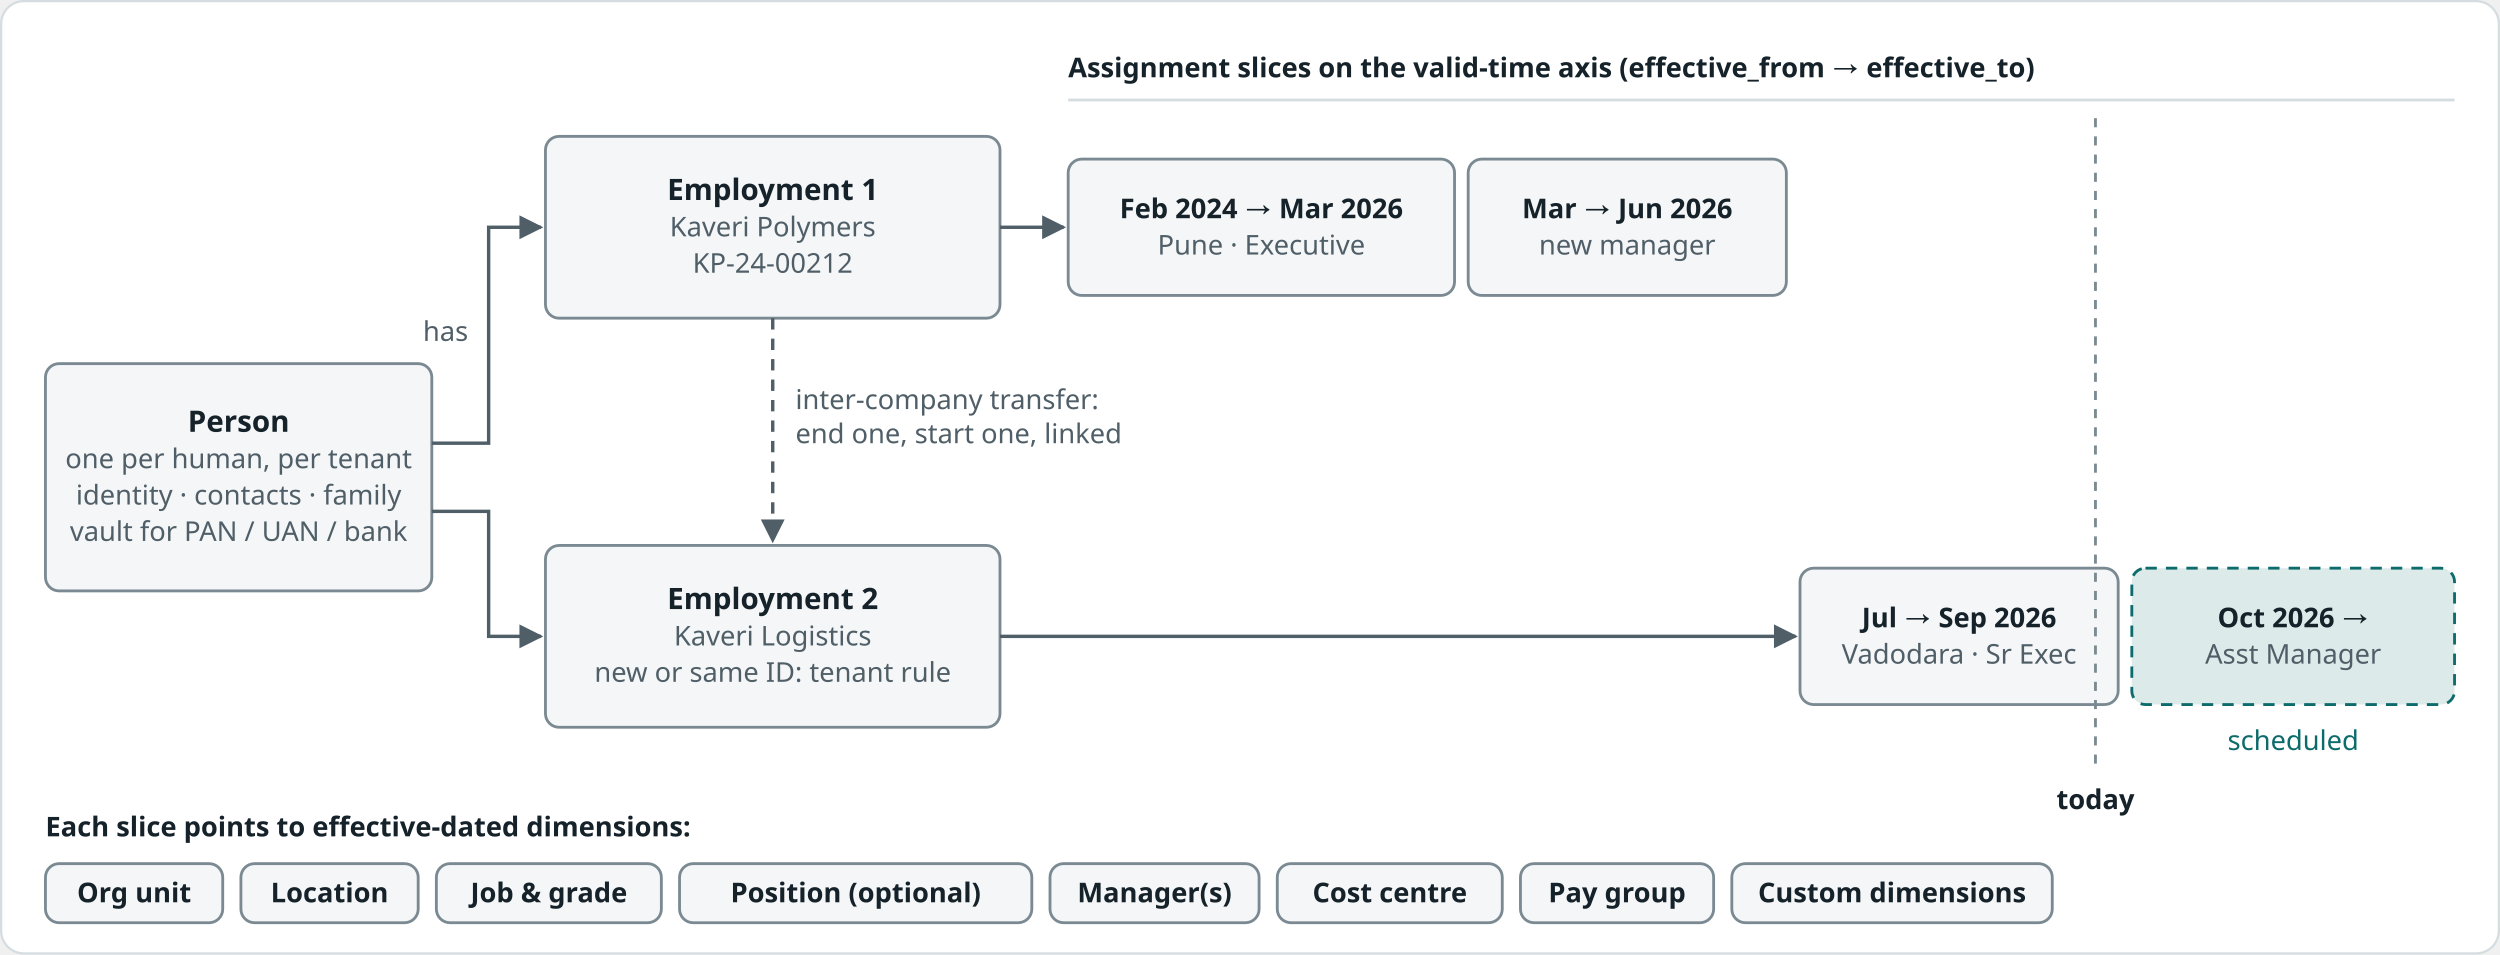
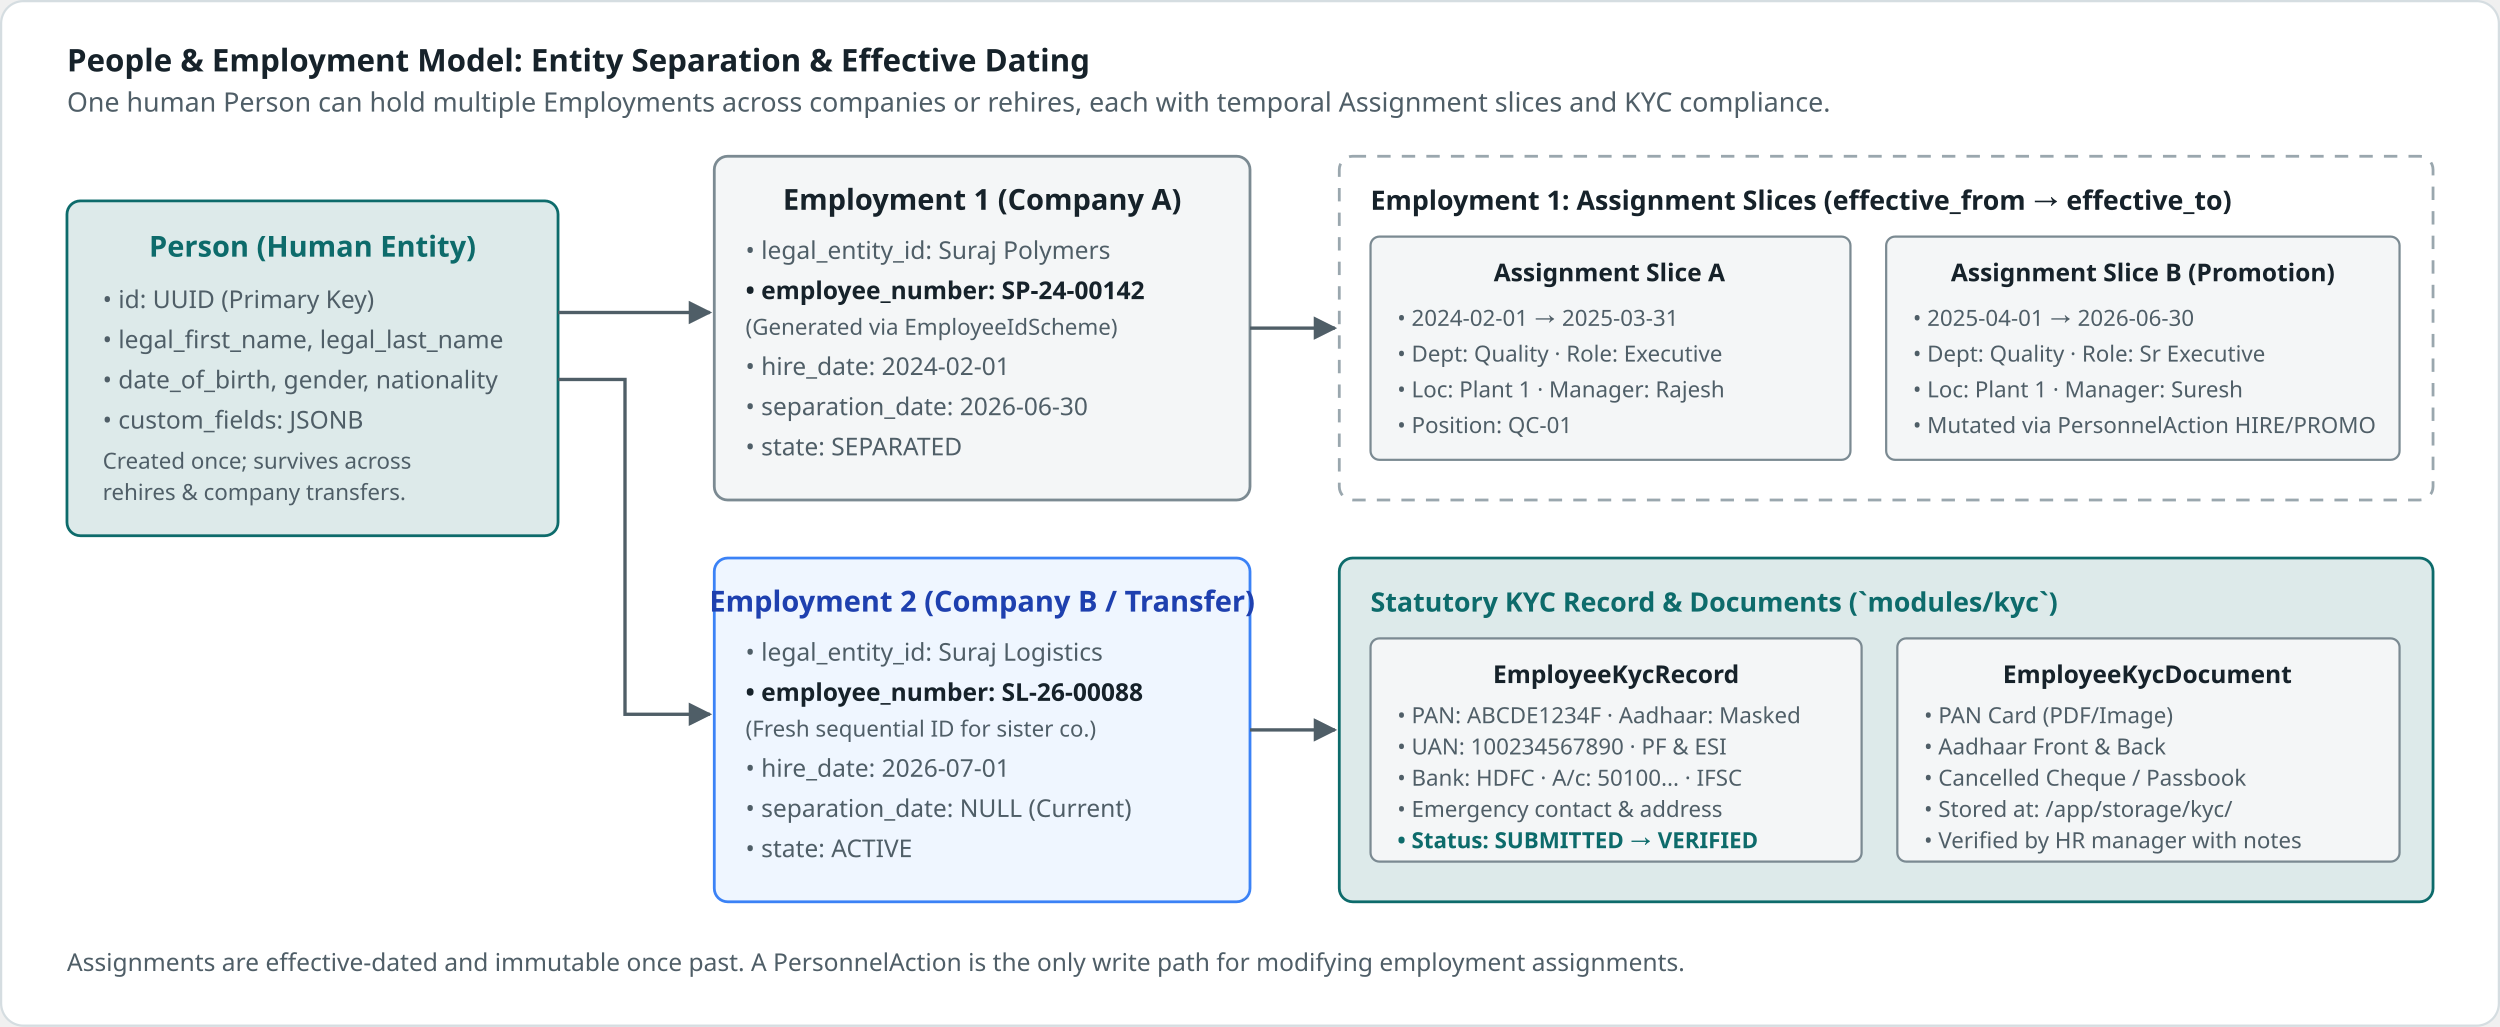
- <svg xmlns="http://www.w3.org/2000/svg" viewBox="0 0 1100 420" width="1100" height="420" role="img" aria-label="One person has one or more employments with legal entities; each employment is a series of effective-dated assignment slices, including scheduled future slices; an inter-company transfer ends one employment and starts a linked one." font-family="'Segoe UI','Noto Sans',Helvetica,Arial,sans-serif">
+ <svg xmlns="http://www.w3.org/2000/svg" class="dg" viewBox="0 0 1120 460" width="1120" height="460" role="img" aria-label="People &amp; Employment Data Model: Person, Employments, Effective-Dated Assignments, Custom ID Schemes, KYC Records, and Personnel Actions." font-family="'Noto Sans',system-ui,'Segoe UI',Helvetica,Arial,sans-serif">
+   <style>
+     .bg{fill:#ffffff;stroke:#d5dde1}
+     .n{fill:#f4f6f7;stroke:#7b8a92}
+     .na{fill:#ddeaea;stroke:#0d6b6b}
+     .nb{fill:#eff6ff;stroke:#3b82f6}
+     .g{fill:none;stroke:#9aa7ae;stroke-dasharray:6 5}
+     .t{fill:#16222a;font-weight:600}
+     .s{fill:#4f5e67}
+     .ta{fill:#0d6b6b;font-weight:600}
+     .tb{fill:#1e40af;font-weight:600}
+     .e{fill:none;stroke:#4f5e67;stroke-width:1.5}
+     .ed{fill:none;stroke:#4f5e67;stroke-width:1.5;stroke-dasharray:5 4}
+     .ah{fill:#4f5e67}
+   </style>
  <defs>
-     <marker id="ah" viewBox="0 0 10 10" refX="9" refY="5" markerWidth="7" markerHeight="7" orient="auto-start-reverse">
-       <path d="M0,0 L10,5 L0,10 z" fill="#4f5e67" />
+     <marker id="ah-people" viewBox="0 0 10 10" refX="9" refY="5" markerWidth="7" markerHeight="7" orient="auto-start-reverse">
+       <path class="ah" d="M0,0 L10,5 L0,10 z" />
    </marker>
  </defs>
-   <rect x="0.5" y="0.5" width="1099" height="419" rx="10" fill="#ffffff" stroke="#d5dde1" />
-   <text x="470" y="34" font-size="12" font-weight="600" fill="#16222a" text-anchor="start">Assignment slices on the valid-time axis  (effective_from → effective_to)</text>
-   <line x1="470" y1="44" x2="1080" y2="44" stroke="#d5dde1" stroke-width="1.25" />
-   <rect x="20" y="160" width="170" height="100" rx="6" fill="#f4f6f7" stroke="#7b8a92" stroke-width="1.25" />
-   <text x="105.0" y="190.0" font-size="13" font-weight="600" fill="#16222a" text-anchor="middle">Person</text>
-   <text x="105.0" y="206.0" font-size="12" font-weight="400" fill="#4f5e67" text-anchor="middle">one per human, per tenant</text>
-   <text x="105.0" y="222.0" font-size="12" font-weight="400" fill="#4f5e67" text-anchor="middle">identity · contacts · family</text>
-   <text x="105.0" y="238.0" font-size="12" font-weight="400" fill="#4f5e67" text-anchor="middle">vault for PAN / UAN / bank</text>
-   <rect x="240" y="60" width="200" height="80" rx="6" fill="#f4f6f7" stroke="#7b8a92" stroke-width="1.25" />
-   <text x="340.0" y="88.0" font-size="13" font-weight="600" fill="#16222a" text-anchor="middle">Employment 1</text>
-   <text x="340.0" y="104.0" font-size="12" font-weight="400" fill="#4f5e67" text-anchor="middle">Kaveri Polymers</text>
-   <text x="340.0" y="120.0" font-size="12" font-weight="400" fill="#4f5e67" text-anchor="middle">KP-24-00212</text>
-   <rect x="240" y="240" width="200" height="80" rx="6" fill="#f4f6f7" stroke="#7b8a92" stroke-width="1.25" />
-   <text x="340.0" y="268.0" font-size="13" font-weight="600" fill="#16222a" text-anchor="middle">Employment 2</text>
-   <text x="340.0" y="284.0" font-size="12" font-weight="400" fill="#4f5e67" text-anchor="middle">Kaveri Logistics</text>
-   <text x="340.0" y="300.0" font-size="12" font-weight="400" fill="#4f5e67" text-anchor="middle">new or same ID: tenant rule</text>
-   <polyline points="190,195 215,195 215,100 238,100" fill="none" stroke="#4f5e67" stroke-width="1.5" marker-end="url(#ah)" />
-   <text x="206" y="150" font-size="12" fill="#4f5e67" text-anchor="end">has</text>
-   <polyline points="190,225 215,225 215,280 238,280" fill="none" stroke="#4f5e67" stroke-width="1.5" marker-end="url(#ah)" />
-   <polyline points="340,140 340,238" fill="none" stroke="#4f5e67" stroke-width="1.5" stroke-dasharray="5 4" marker-end="url(#ah)" />
-   <text x="350" y="180" font-size="12" fill="#4f5e67" text-anchor="start">inter-company transfer:</text>
-   <text x="350" y="195" font-size="12" fill="#4f5e67" text-anchor="start">end one, start one, linked</text>
-   <rect x="470" y="70" width="170" height="60" rx="6" fill="#f4f6f7" stroke="#7b8a92" stroke-width="1.25" />
-   <text x="555.0" y="96.0" font-size="12" font-weight="600" fill="#16222a" text-anchor="middle">Feb 2024 → Mar 2026</text>
-   <text x="555.0" y="112.0" font-size="12" font-weight="400" fill="#4f5e67" text-anchor="middle">Pune · Executive</text>
-   <rect x="646" y="70" width="140" height="60" rx="6" fill="#f4f6f7" stroke="#7b8a92" stroke-width="1.25" />
-   <text x="716.0" y="96.0" font-size="12" font-weight="600" fill="#16222a" text-anchor="middle">Mar → Jun 2026</text>
-   <text x="716.0" y="112.0" font-size="12" font-weight="400" fill="#4f5e67" text-anchor="middle">new manager</text>
-   <rect x="792" y="250" width="140" height="60" rx="6" fill="#f4f6f7" stroke="#7b8a92" stroke-width="1.25" />
-   <text x="862.0" y="276.0" font-size="12" font-weight="600" fill="#16222a" text-anchor="middle">Jul → Sep 2026</text>
-   <text x="862.0" y="292.0" font-size="12" font-weight="400" fill="#4f5e67" text-anchor="middle">Vadodara · Sr Exec</text>
-   <rect x="938" y="250" width="142" height="60" rx="6" fill="#ddeaea" stroke="#0d6b6b" stroke-width="1.25" stroke-dasharray="5 4" />
-   <text x="1009.0" y="276.0" font-size="12" font-weight="600" fill="#16222a" text-anchor="middle">Oct 2026 →</text>
-   <text x="1009.0" y="292.0" font-size="12" font-weight="400" fill="#4f5e67" text-anchor="middle">Asst Manager</text>
-   <text x="1009" y="330" font-size="12" font-weight="400" fill="#0d6b6b" text-anchor="middle">scheduled</text>
-   <line x1="922" y1="52" x2="922" y2="340" stroke="#7b8a92" stroke-width="1.25" stroke-dasharray="4 4" />
-   <text x="922" y="356" font-size="12" font-weight="600" fill="#16222a" text-anchor="middle">today</text>
-   <polyline points="440,100 468,100" fill="none" stroke="#4f5e67" stroke-width="1.5" marker-end="url(#ah)" />
-   <polyline points="440,280 790,280" fill="none" stroke="#4f5e67" stroke-width="1.5" marker-end="url(#ah)" />
-   <text x="20" y="368" font-size="12" font-weight="600" fill="#16222a" text-anchor="start">Each slice points to effective-dated dimensions:</text>
-   <rect x="20" y="380" width="78" height="26" rx="6" fill="#f4f6f7" stroke="#7b8a92" stroke-width="1.25" />
-   <text x="59.0" y="397.0" font-size="12" font-weight="600" fill="#16222a" text-anchor="middle">Org unit</text>
-   <rect x="106" y="380" width="78" height="26" rx="6" fill="#f4f6f7" stroke="#7b8a92" stroke-width="1.25" />
-   <text x="145.0" y="397.0" font-size="12" font-weight="600" fill="#16222a" text-anchor="middle">Location</text>
-   <rect x="192" y="380" width="99" height="26" rx="6" fill="#f4f6f7" stroke="#7b8a92" stroke-width="1.25" />
-   <text x="241.5" y="397.0" font-size="12" font-weight="600" fill="#16222a" text-anchor="middle">Job &amp; grade</text>
-   <rect x="299" y="380" width="155" height="26" rx="6" fill="#f4f6f7" stroke="#7b8a92" stroke-width="1.25" />
-   <text x="376.5" y="397.0" font-size="12" font-weight="600" fill="#16222a" text-anchor="middle">Position (optional)</text>
-   <rect x="462" y="380" width="92" height="26" rx="6" fill="#f4f6f7" stroke="#7b8a92" stroke-width="1.25" />
-   <text x="508.0" y="397.0" font-size="12" font-weight="600" fill="#16222a" text-anchor="middle">Manager(s)</text>
-   <rect x="562" y="380" width="99" height="26" rx="6" fill="#f4f6f7" stroke="#7b8a92" stroke-width="1.25" />
-   <text x="611.5" y="397.0" font-size="12" font-weight="600" fill="#16222a" text-anchor="middle">Cost centre</text>
-   <rect x="669" y="380" width="85" height="26" rx="6" fill="#f4f6f7" stroke="#7b8a92" stroke-width="1.25" />
-   <text x="711.5" y="397.0" font-size="12" font-weight="600" fill="#16222a" text-anchor="middle">Pay group</text>
-   <rect x="762" y="380" width="141" height="26" rx="6" fill="#f4f6f7" stroke="#7b8a92" stroke-width="1.25" />
-   <text x="832.5" y="397.0" font-size="12" font-weight="600" fill="#16222a" text-anchor="middle">Custom dimensions</text>
+   <rect class="bg" x="0.5" y="0.5" width="1119" height="459" rx="10" />
+   <text class="t" x="30" y="32" font-size="14">People &amp; Employment Model: Entity Separation &amp; Effective Dating</text>
+   <text class="s" x="30" y="50" font-size="12">One human Person can hold multiple Employments across companies or rehires, each with temporal Assignment slices and KYC compliance.</text>
+   <rect class="na" x="30" y="90" width="220" height="150" rx="6" stroke-width="1.25" />
+   <text class="ta" x="140" y="115" font-size="13" text-anchor="middle">Person (Human Entity)</text>
+   <text class="s" x="46" y="138" font-size="11">• id: UUID (Primary Key)</text>
+   <text class="s" x="46" y="156" font-size="11">• legal_first_name, legal_last_name</text>
+   <text class="s" x="46" y="174" font-size="11">• date_of_birth, gender, nationality</text>
+   <text class="s" x="46" y="192" font-size="11">• custom_fields: JSONB</text>
+   <text class="s" x="46" y="210" font-size="10">Created once; survives across</text>
+   <text class="s" x="46" y="224" font-size="10">rehires &amp; company transfers.</text>
+   <rect class="n" x="320" y="70" width="240" height="154" rx="6" stroke-width="1.25" />
+   <text class="t" x="440" y="94" font-size="13" text-anchor="middle">Employment 1 (Company A)</text>
+   <text class="s" x="334" y="116" font-size="11">• legal_entity_id: Suraj Polymers</text>
+   <text class="t" x="334" y="134" font-size="11">• employee_number: SP-24-00142</text>
+   <text class="s" x="334" y="150" font-size="10">  (Generated via EmployeeIdScheme)</text>
+   <text class="s" x="334" y="168" font-size="11">• hire_date: 2024-02-01</text>
+   <text class="s" x="334" y="186" font-size="11">• separation_date: 2026-06-30</text>
+   <text class="s" x="334" y="204" font-size="11">• state: SEPARATED</text>
+   <rect class="nb" x="320" y="250" width="240" height="154" rx="6" stroke-width="1.25" />
+   <text class="tb" x="440" y="274" font-size="13" text-anchor="middle">Employment 2 (Company B / Transfer)</text>
+   <text class="s" x="334" y="296" font-size="11">• legal_entity_id: Suraj Logistics</text>
+   <text class="t" x="334" y="314" font-size="11">• employee_number: SL-26-00088</text>
+   <text class="s" x="334" y="330" font-size="10">  (Fresh sequential ID for sister co.)</text>
+   <text class="s" x="334" y="348" font-size="11">• hire_date: 2026-07-01</text>
+   <text class="s" x="334" y="366" font-size="11">• separation_date: NULL (Current)</text>
+   <text class="s" x="334" y="384" font-size="11">• state: ACTIVE</text>
+   <polyline class="e" points="250,140 318,140" marker-end="url(#ah-people)" />
+   <polyline class="e" points="250,170 280,170 280,320 318,320" marker-end="url(#ah-people)" />
+   <rect class="g" x="600" y="70" width="490" height="154" rx="6" stroke-width="1.25" />
+   <text class="t" x="614" y="94" font-size="12">Employment 1: Assignment Slices (effective_from → effective_to)</text>
+   <rect class="n" x="614" y="106" width="215" height="100" rx="4" />
+   <text class="t" x="721" y="126" font-size="11" text-anchor="middle">Assignment Slice A</text>
+   <text class="s" x="626" y="146" font-size="10">• 2024-02-01 → 2025-03-31</text>
+   <text class="s" x="626" y="162" font-size="10">• Dept: Quality · Role: Executive</text>
+   <text class="s" x="626" y="178" font-size="10">• Loc: Plant 1 · Manager: Rajesh</text>
+   <text class="s" x="626" y="194" font-size="10">• Position: QC-01</text>
+   <rect class="n" x="845" y="106" width="230" height="100" rx="4" />
+   <text class="t" x="960" y="126" font-size="11" text-anchor="middle">Assignment Slice B (Promotion)</text>
+   <text class="s" x="857" y="146" font-size="10">• 2025-04-01 → 2026-06-30</text>
+   <text class="s" x="857" y="162" font-size="10">• Dept: Quality · Role: Sr Executive</text>
+   <text class="s" x="857" y="178" font-size="10">• Loc: Plant 1 · Manager: Suresh</text>
+   <text class="s" x="857" y="194" font-size="10">• Mutated via PersonnelAction HIRE/PROMO</text>
+   <polyline class="e" points="560,147 598,147" marker-end="url(#ah-people)" />
+   <rect class="na" x="600" y="250" width="490" height="154" rx="6" stroke-width="1.25" />
+   <text class="ta" x="614" y="274" font-size="12">Statutory KYC Record &amp; Documents (`modules/kyc`)</text>
+   <rect class="n" x="614" y="286" width="220" height="100" rx="4" />
+   <text class="t" x="724" y="306" font-size="11" text-anchor="middle">EmployeeKycRecord</text>
+   <text class="s" x="626" y="324" font-size="10">• PAN: ABCDE1234F · Aadhaar: Masked</text>
+   <text class="s" x="626" y="338" font-size="10">• UAN: 100234567890 · PF &amp; ESI</text>
+   <text class="s" x="626" y="352" font-size="10">• Bank: HDFC · A/c: 50100... · IFSC</text>
+   <text class="s" x="626" y="366" font-size="10">• Emergency contact &amp; address</text>
+   <text class="ta" x="626" y="380" font-size="10">• Status: SUBMITTED → VERIFIED</text>
+   <rect class="n" x="850" y="286" width="225" height="100" rx="4" />
+   <text class="t" x="962" y="306" font-size="11" text-anchor="middle">EmployeeKycDocument</text>
+   <text class="s" x="862" y="324" font-size="10">• PAN Card (PDF/Image)</text>
+   <text class="s" x="862" y="338" font-size="10">• Aadhaar Front &amp; Back</text>
+   <text class="s" x="862" y="352" font-size="10">• Cancelled Cheque / Passbook</text>
+   <text class="s" x="862" y="366" font-size="10">• Stored at: /app/storage/kyc/</text>
+   <text class="s" x="862" y="380" font-size="10">• Verified by HR manager with notes</text>
+   <polyline class="e" points="560,327 598,327" marker-end="url(#ah-people)" />
+   <text class="s" x="30" y="435" font-size="11">Assignments are effective-dated and immutable once past. A PersonnelAction is the only write path for modifying employment assignments.</text>
</svg>
